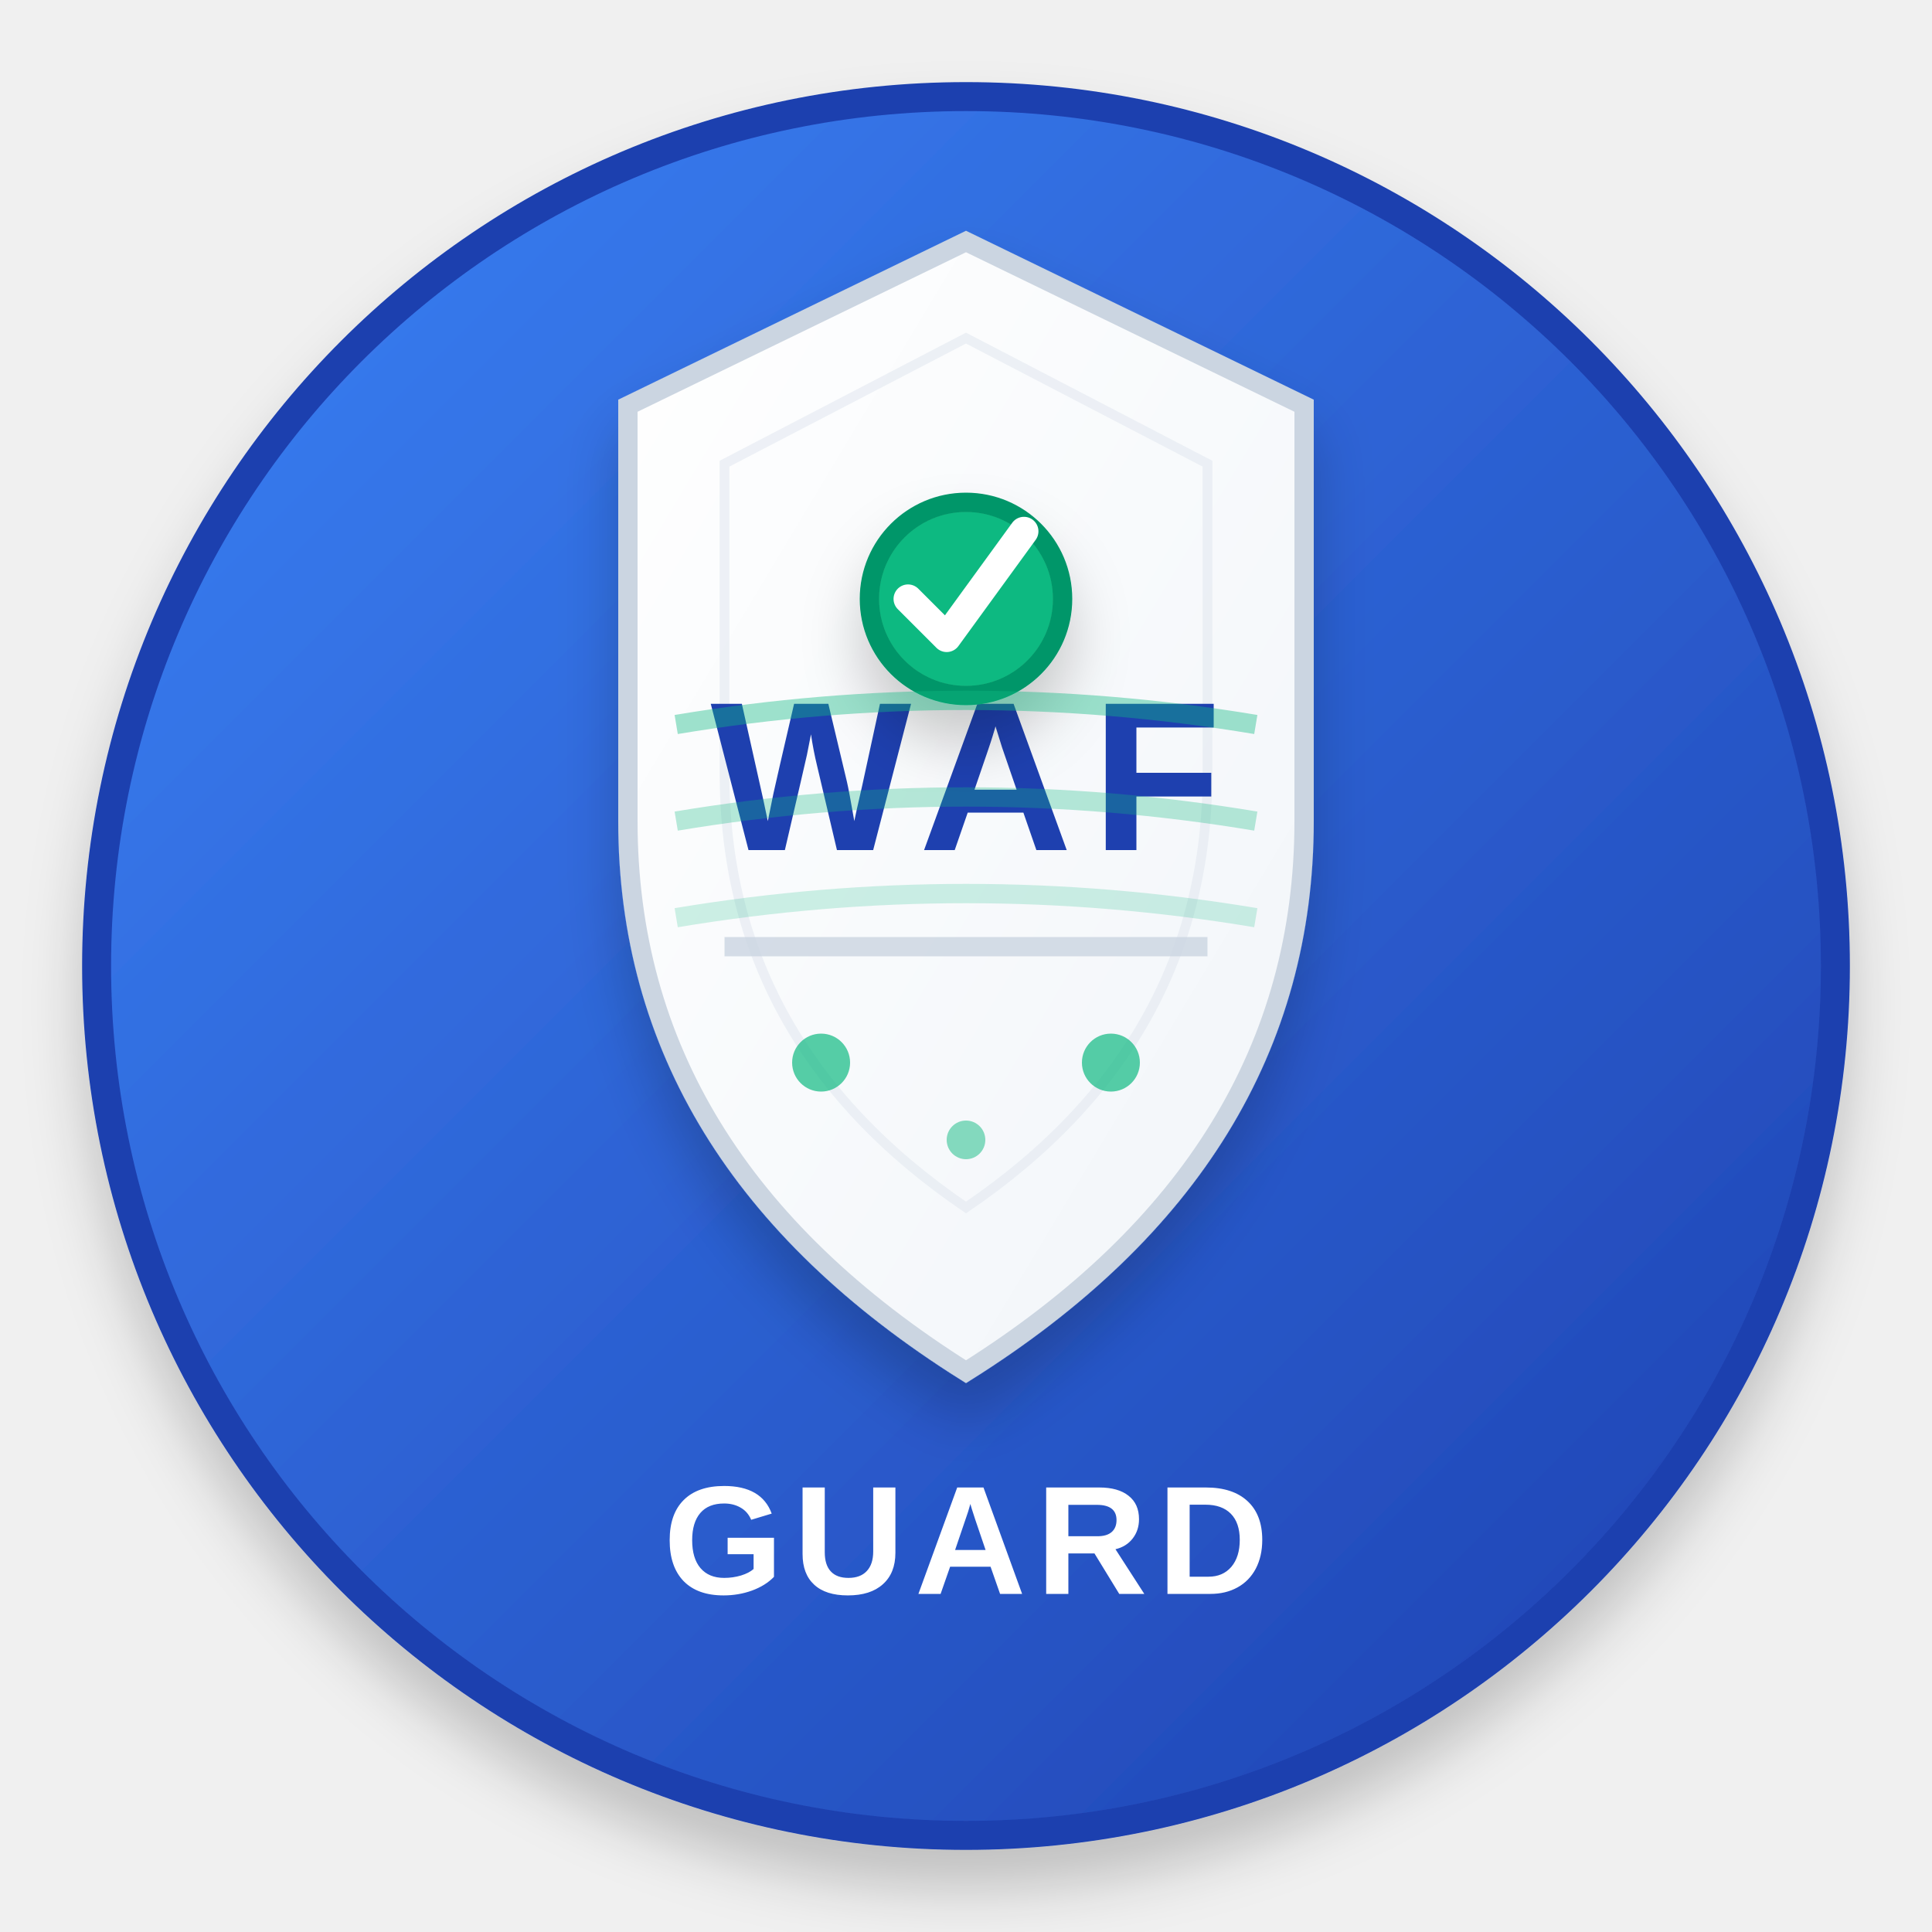
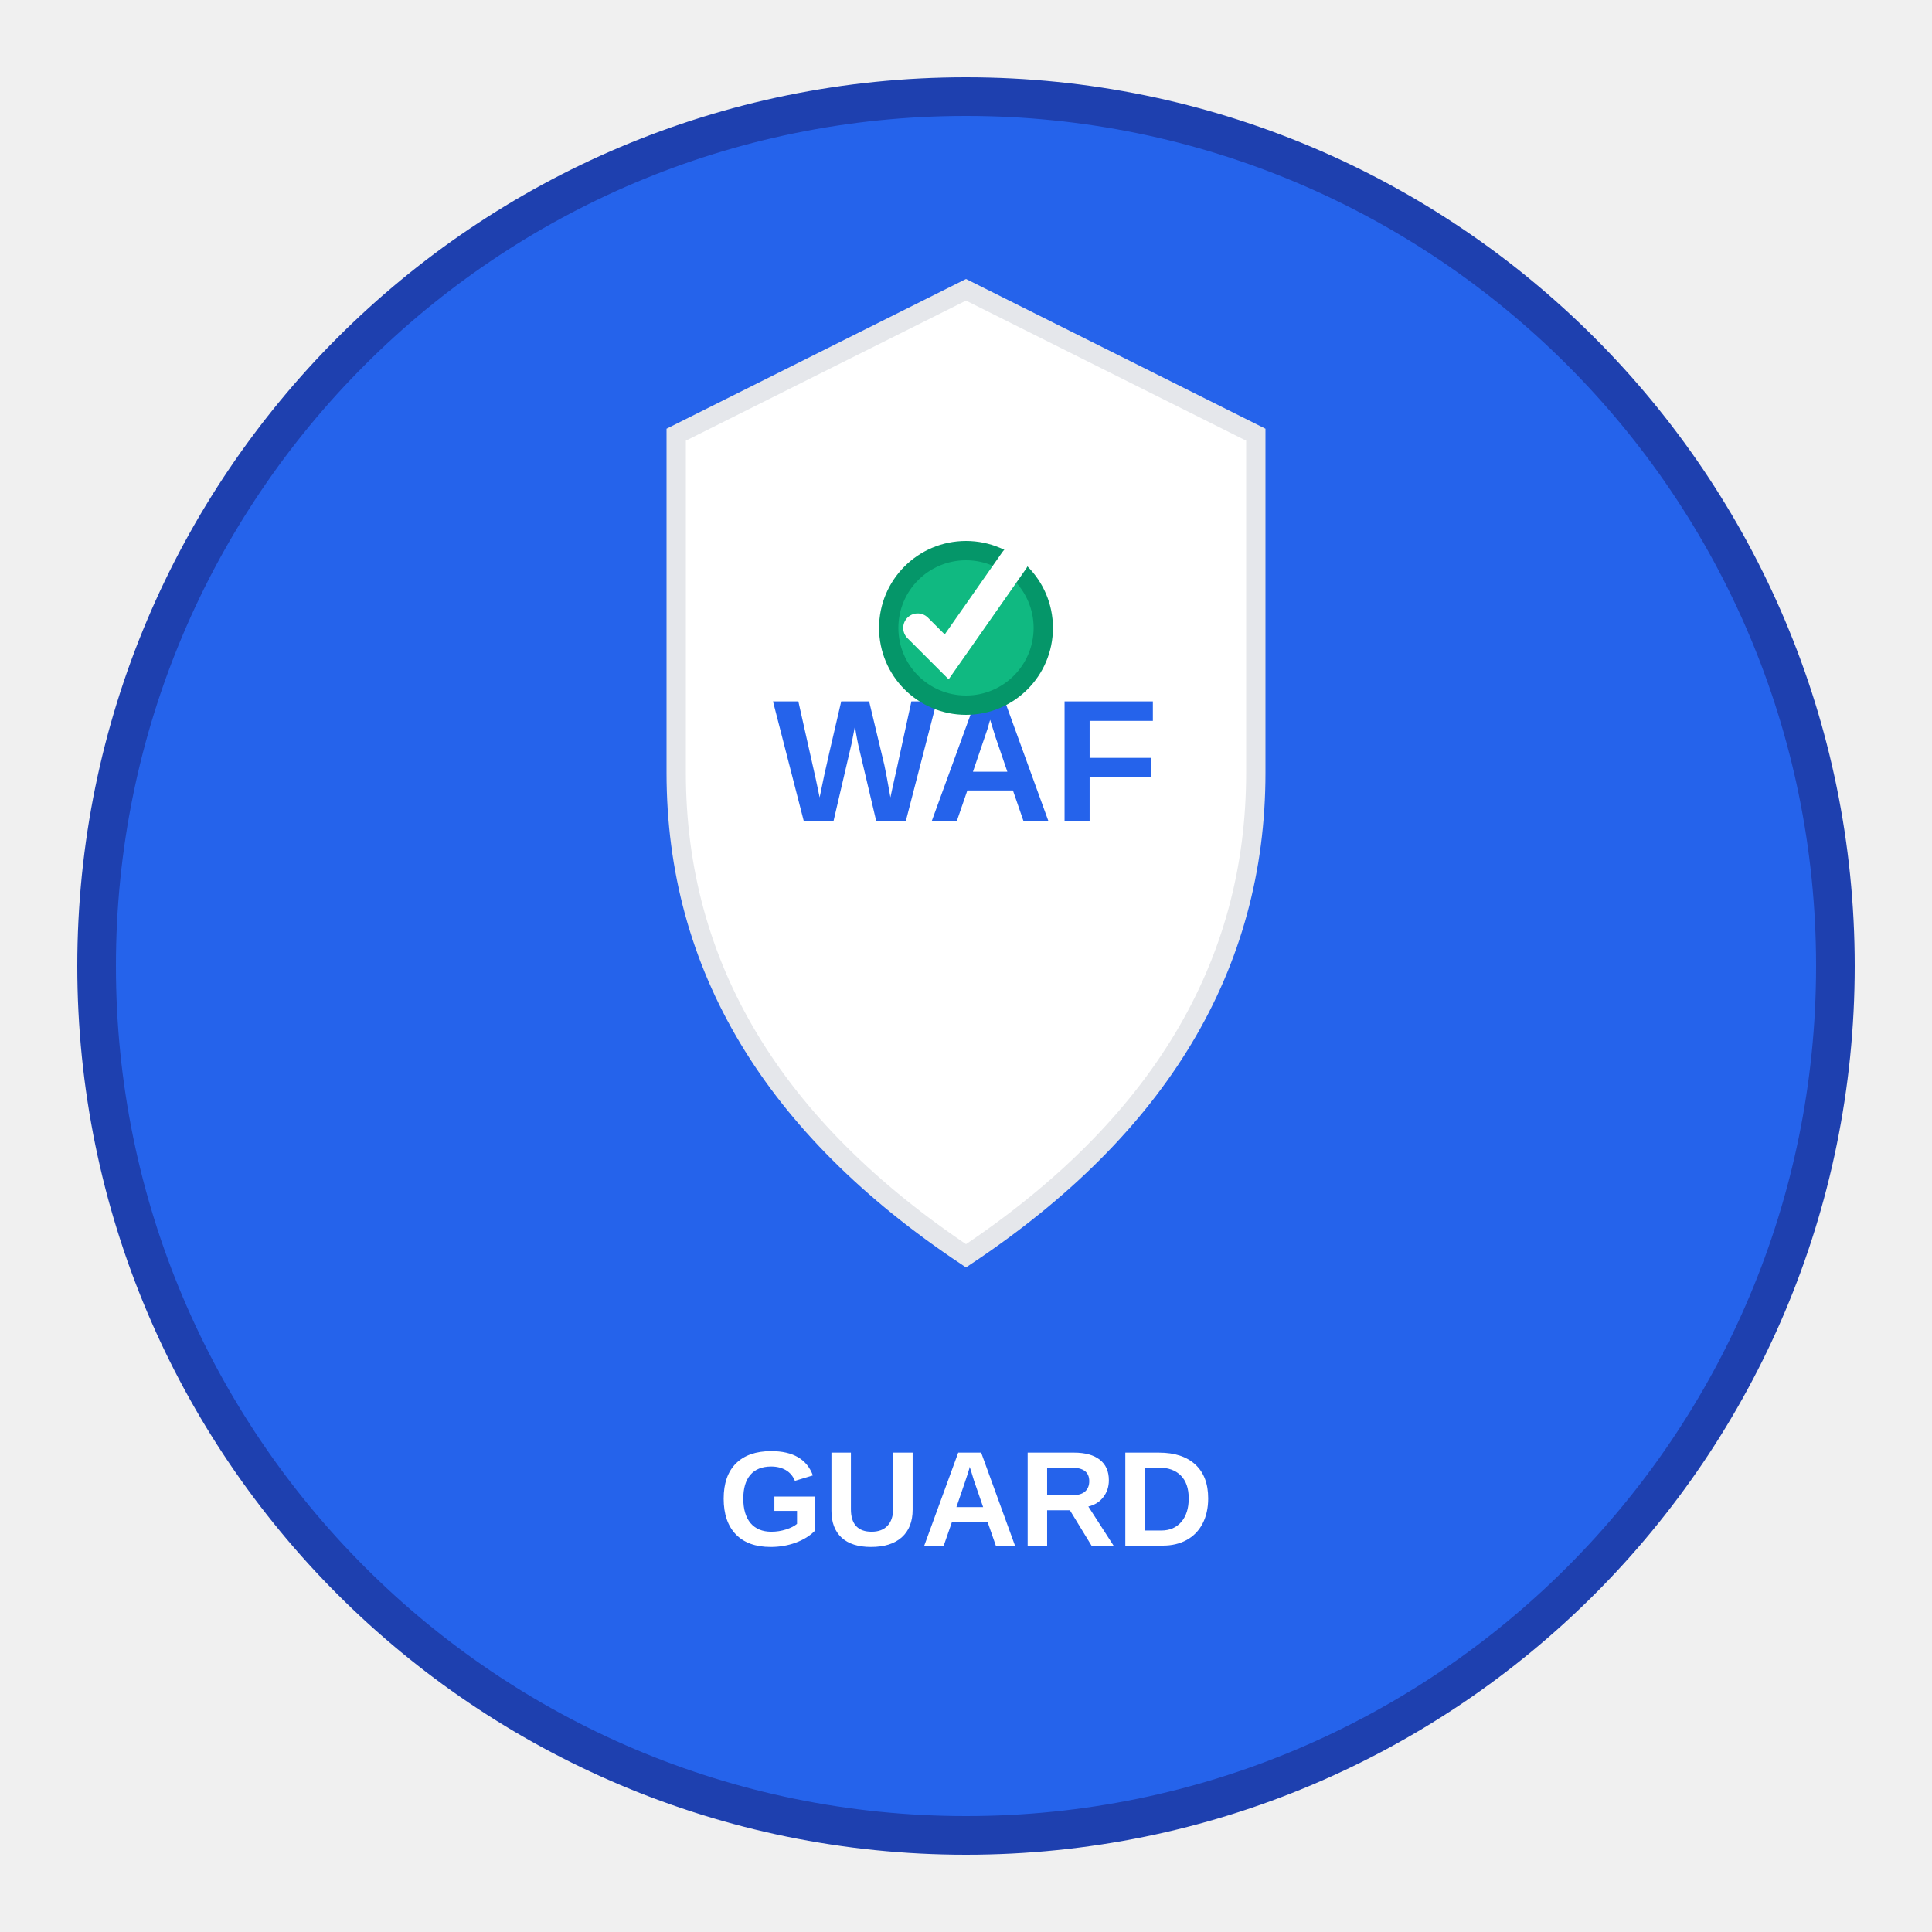
<svg xmlns="http://www.w3.org/2000/svg" width="200" height="200" viewBox="0 0 200 200">
-   <defs>
-     <linearGradient id="backgroundGradient" x1="0%" y1="0%" x2="100%" y2="100%">
-       <stop offset="0%" style="stop-color:#3b82f6;stop-opacity:1" />
-       <stop offset="100%" style="stop-color:#1e40af;stop-opacity:1" />
-     </linearGradient>
-     <linearGradient id="shieldGradient" x1="0%" y1="0%" x2="100%" y2="100%">
-       <stop offset="0%" style="stop-color:#ffffff;stop-opacity:1" />
-       <stop offset="100%" style="stop-color:#f1f5f9;stop-opacity:1" />
-     </linearGradient>
-     <filter id="dropShadow" x="-50%" y="-50%" width="200%" height="200%">
-       <feDropShadow dx="0" dy="4" stdDeviation="3" flood-color="#000000" flood-opacity="0.2" />
-     </filter>
-   </defs>
-   <circle cx="100" cy="100" r="90" fill="url(#backgroundGradient)" stroke="#1e40af" stroke-width="3" filter="url(#dropShadow)" />
-   <path d="M100 25 L135 42 L135 85 Q135 120 100 142 Q65 120 65 85 L65 42 Z" fill="url(#shieldGradient)" stroke="#cbd5e1" stroke-width="2" filter="url(#dropShadow)" />
-   <path d="M100 35 L125 48 L125 80 Q125 108 100 125 Q75 108 75 80 L75 48 Z" fill="none" stroke="#e2e8f0" stroke-width="1" opacity="0.6" />
-   <text x="100" y="88" font-family="Arial, sans-serif" font-size="22" font-weight="900" text-anchor="middle" fill="#1e40af" letter-spacing="2px">WAF</text>
-   <line x1="75" y1="98" x2="125" y2="98" stroke="#cbd5e1" stroke-width="2" opacity="0.8" />
-   <text x="100" y="165" font-family="Arial, sans-serif" font-size="16" font-weight="700" text-anchor="middle" fill="#ffffff" letter-spacing="1px">GUARD</text>
-   <circle cx="100" cy="62" r="10" fill="#10b981" stroke="#059669" stroke-width="2" filter="url(#dropShadow)" />
-   <path d="M94 62 L98 66 L106 55" stroke="#ffffff" stroke-width="3" fill="none" stroke-linecap="round" stroke-linejoin="round" />
-   <circle cx="85" cy="110" r="3" fill="#10b981" opacity="0.7" />
-   <circle cx="115" cy="110" r="3" fill="#10b981" opacity="0.7" />
-   <circle cx="100" cy="118" r="2" fill="#10b981" opacity="0.5" />
-   <path d="M70 75 Q100 70 130 75" stroke="#10b981" stroke-width="2" fill="none" opacity="0.4" />
-   <path d="M70 85 Q100 80 130 85" stroke="#10b981" stroke-width="2" fill="none" opacity="0.3" />
-   <path d="M70 95 Q100 90 130 95" stroke="#10b981" stroke-width="2" fill="none" opacity="0.2" />
+   <circle cx="100" cy="100" r="90" fill="#2563eb" stroke="#1e40af" stroke-width="4" />
+   <path d="M100 30 L130 45 L130 80 Q130 110 100 130 Q70 110 70 80 L70 45 Z" fill="#ffffff" stroke="#e5e7eb" stroke-width="2" />
+   <text x="100" y="85" font-family="Arial, sans-serif" font-size="18" font-weight="bold" text-anchor="middle" fill="#2563eb">WAF</text>
+   <text x="100" y="160" font-family="Arial, sans-serif" font-size="14" font-weight="bold" text-anchor="middle" fill="#ffffff">GUARD</text>
+   <circle cx="100" cy="65" r="8" fill="#10b981" stroke="#059669" stroke-width="2" />
+   <path d="M95 65 L98 68 L105 58" stroke="#ffffff" stroke-width="3" fill="none" stroke-linecap="round" />
</svg>
